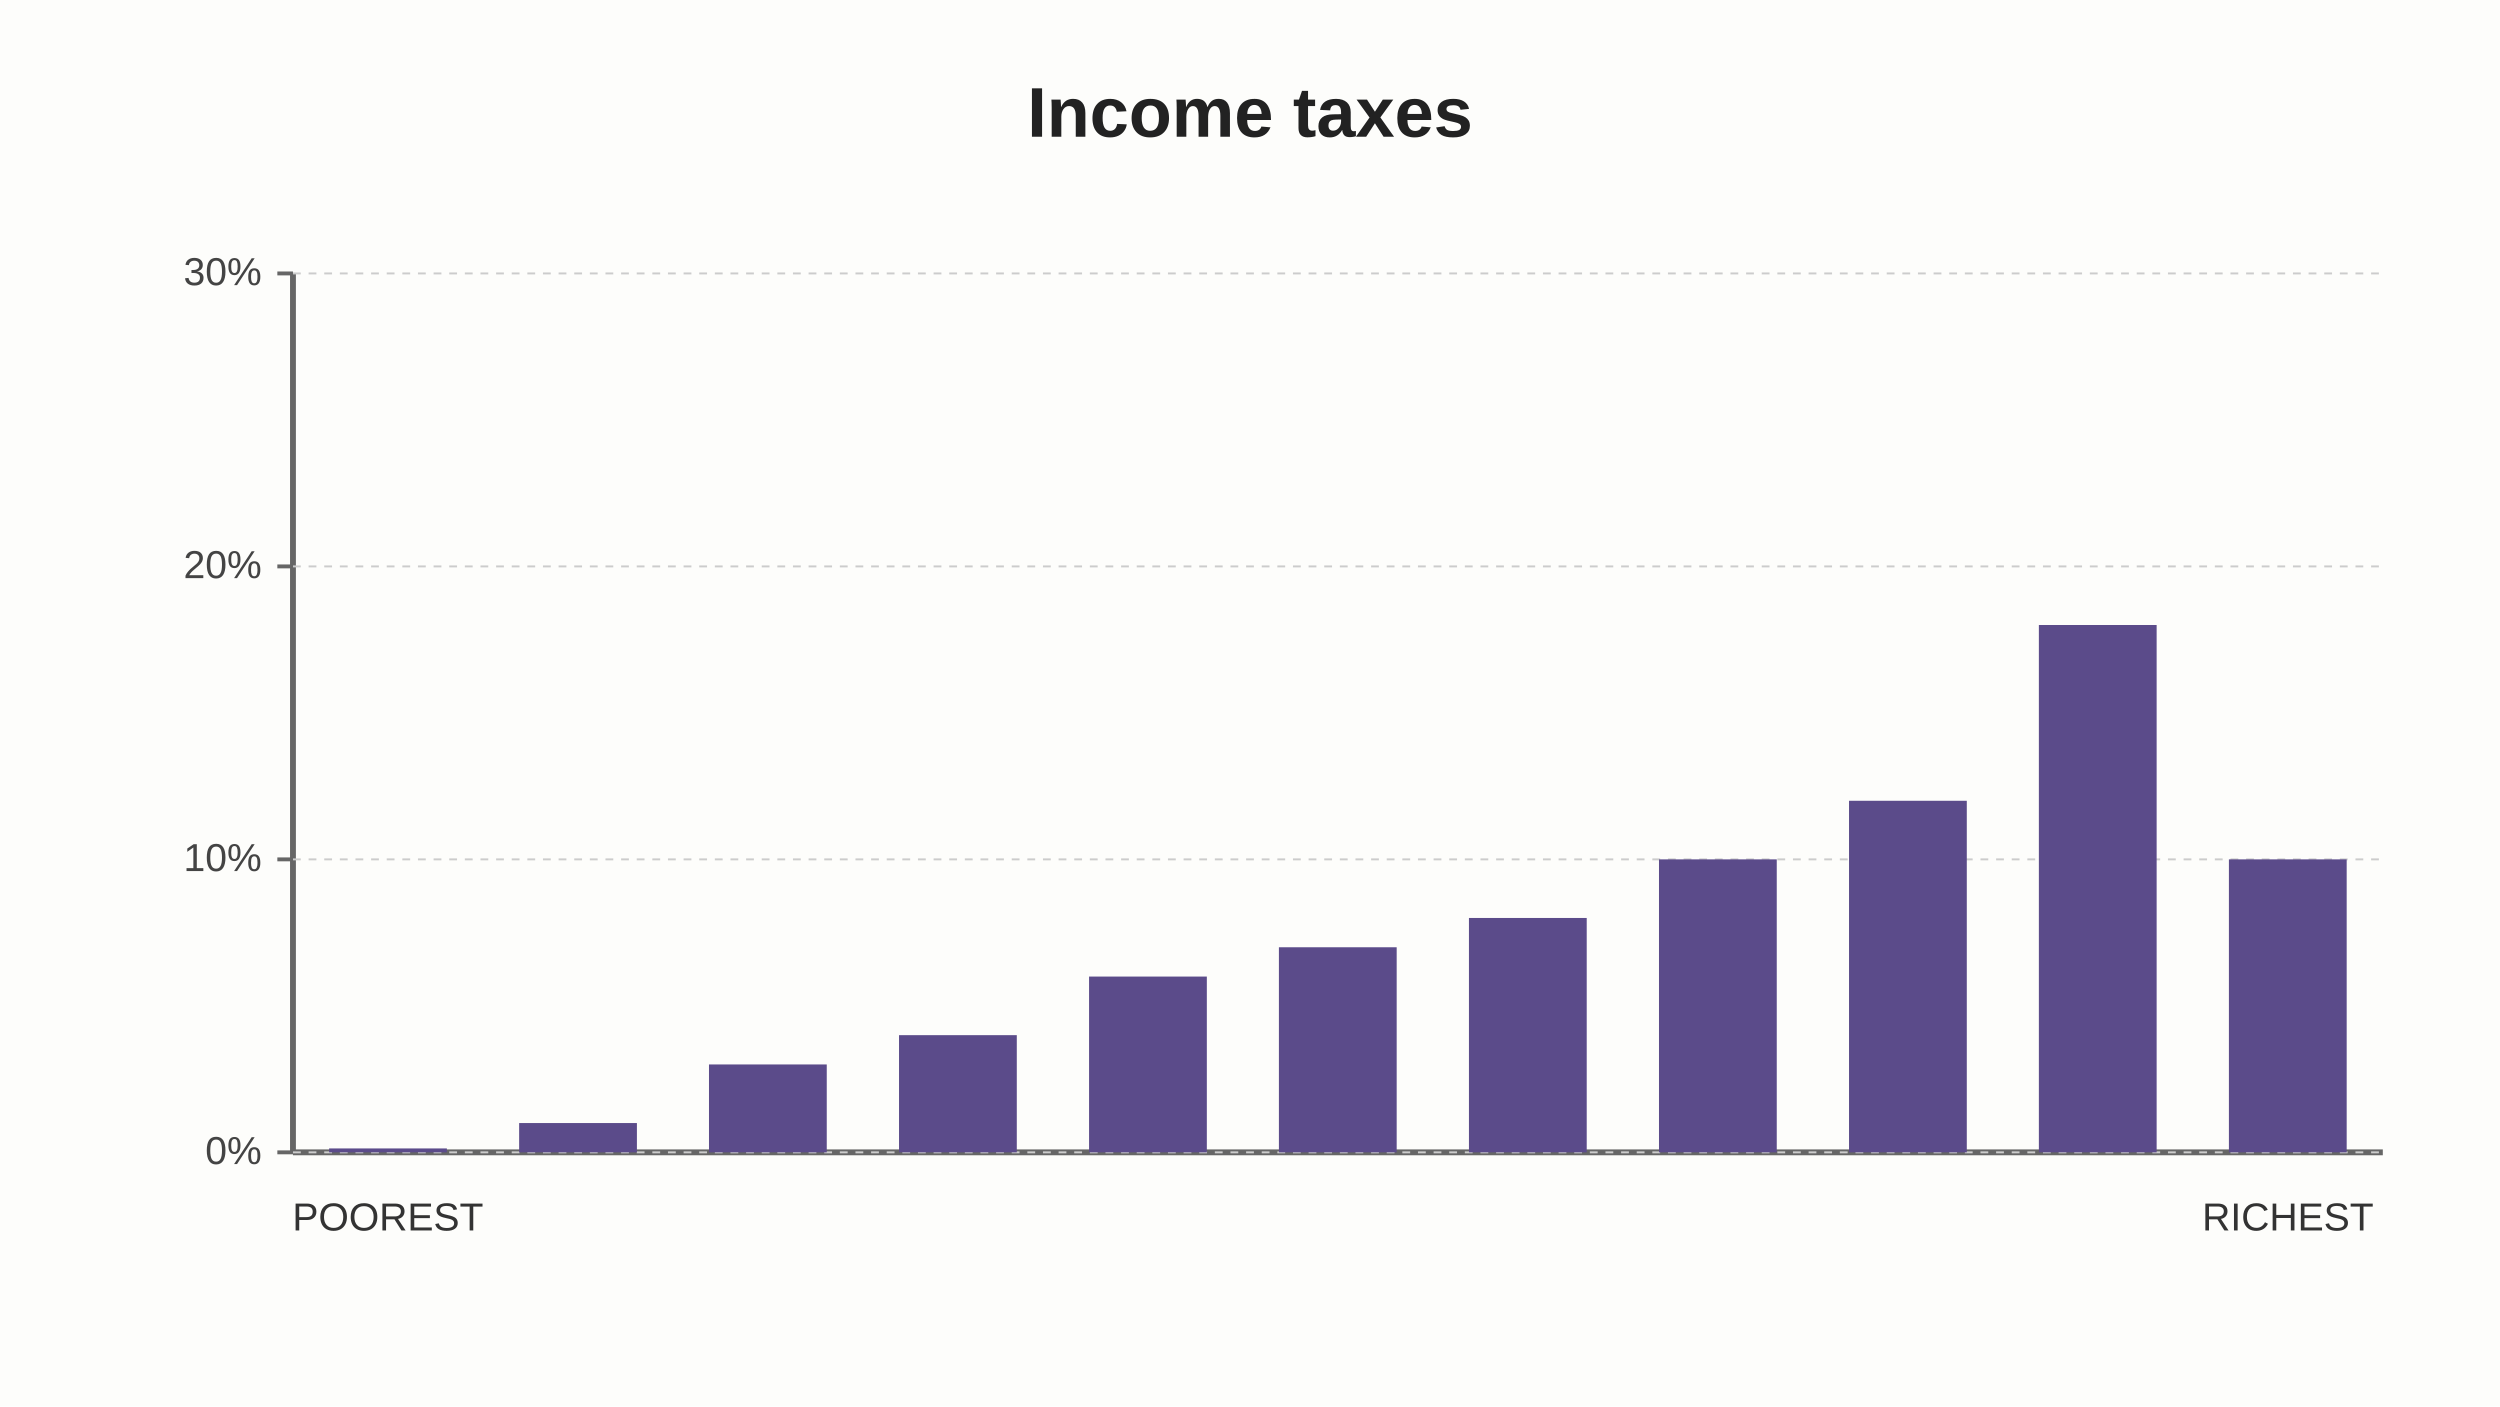
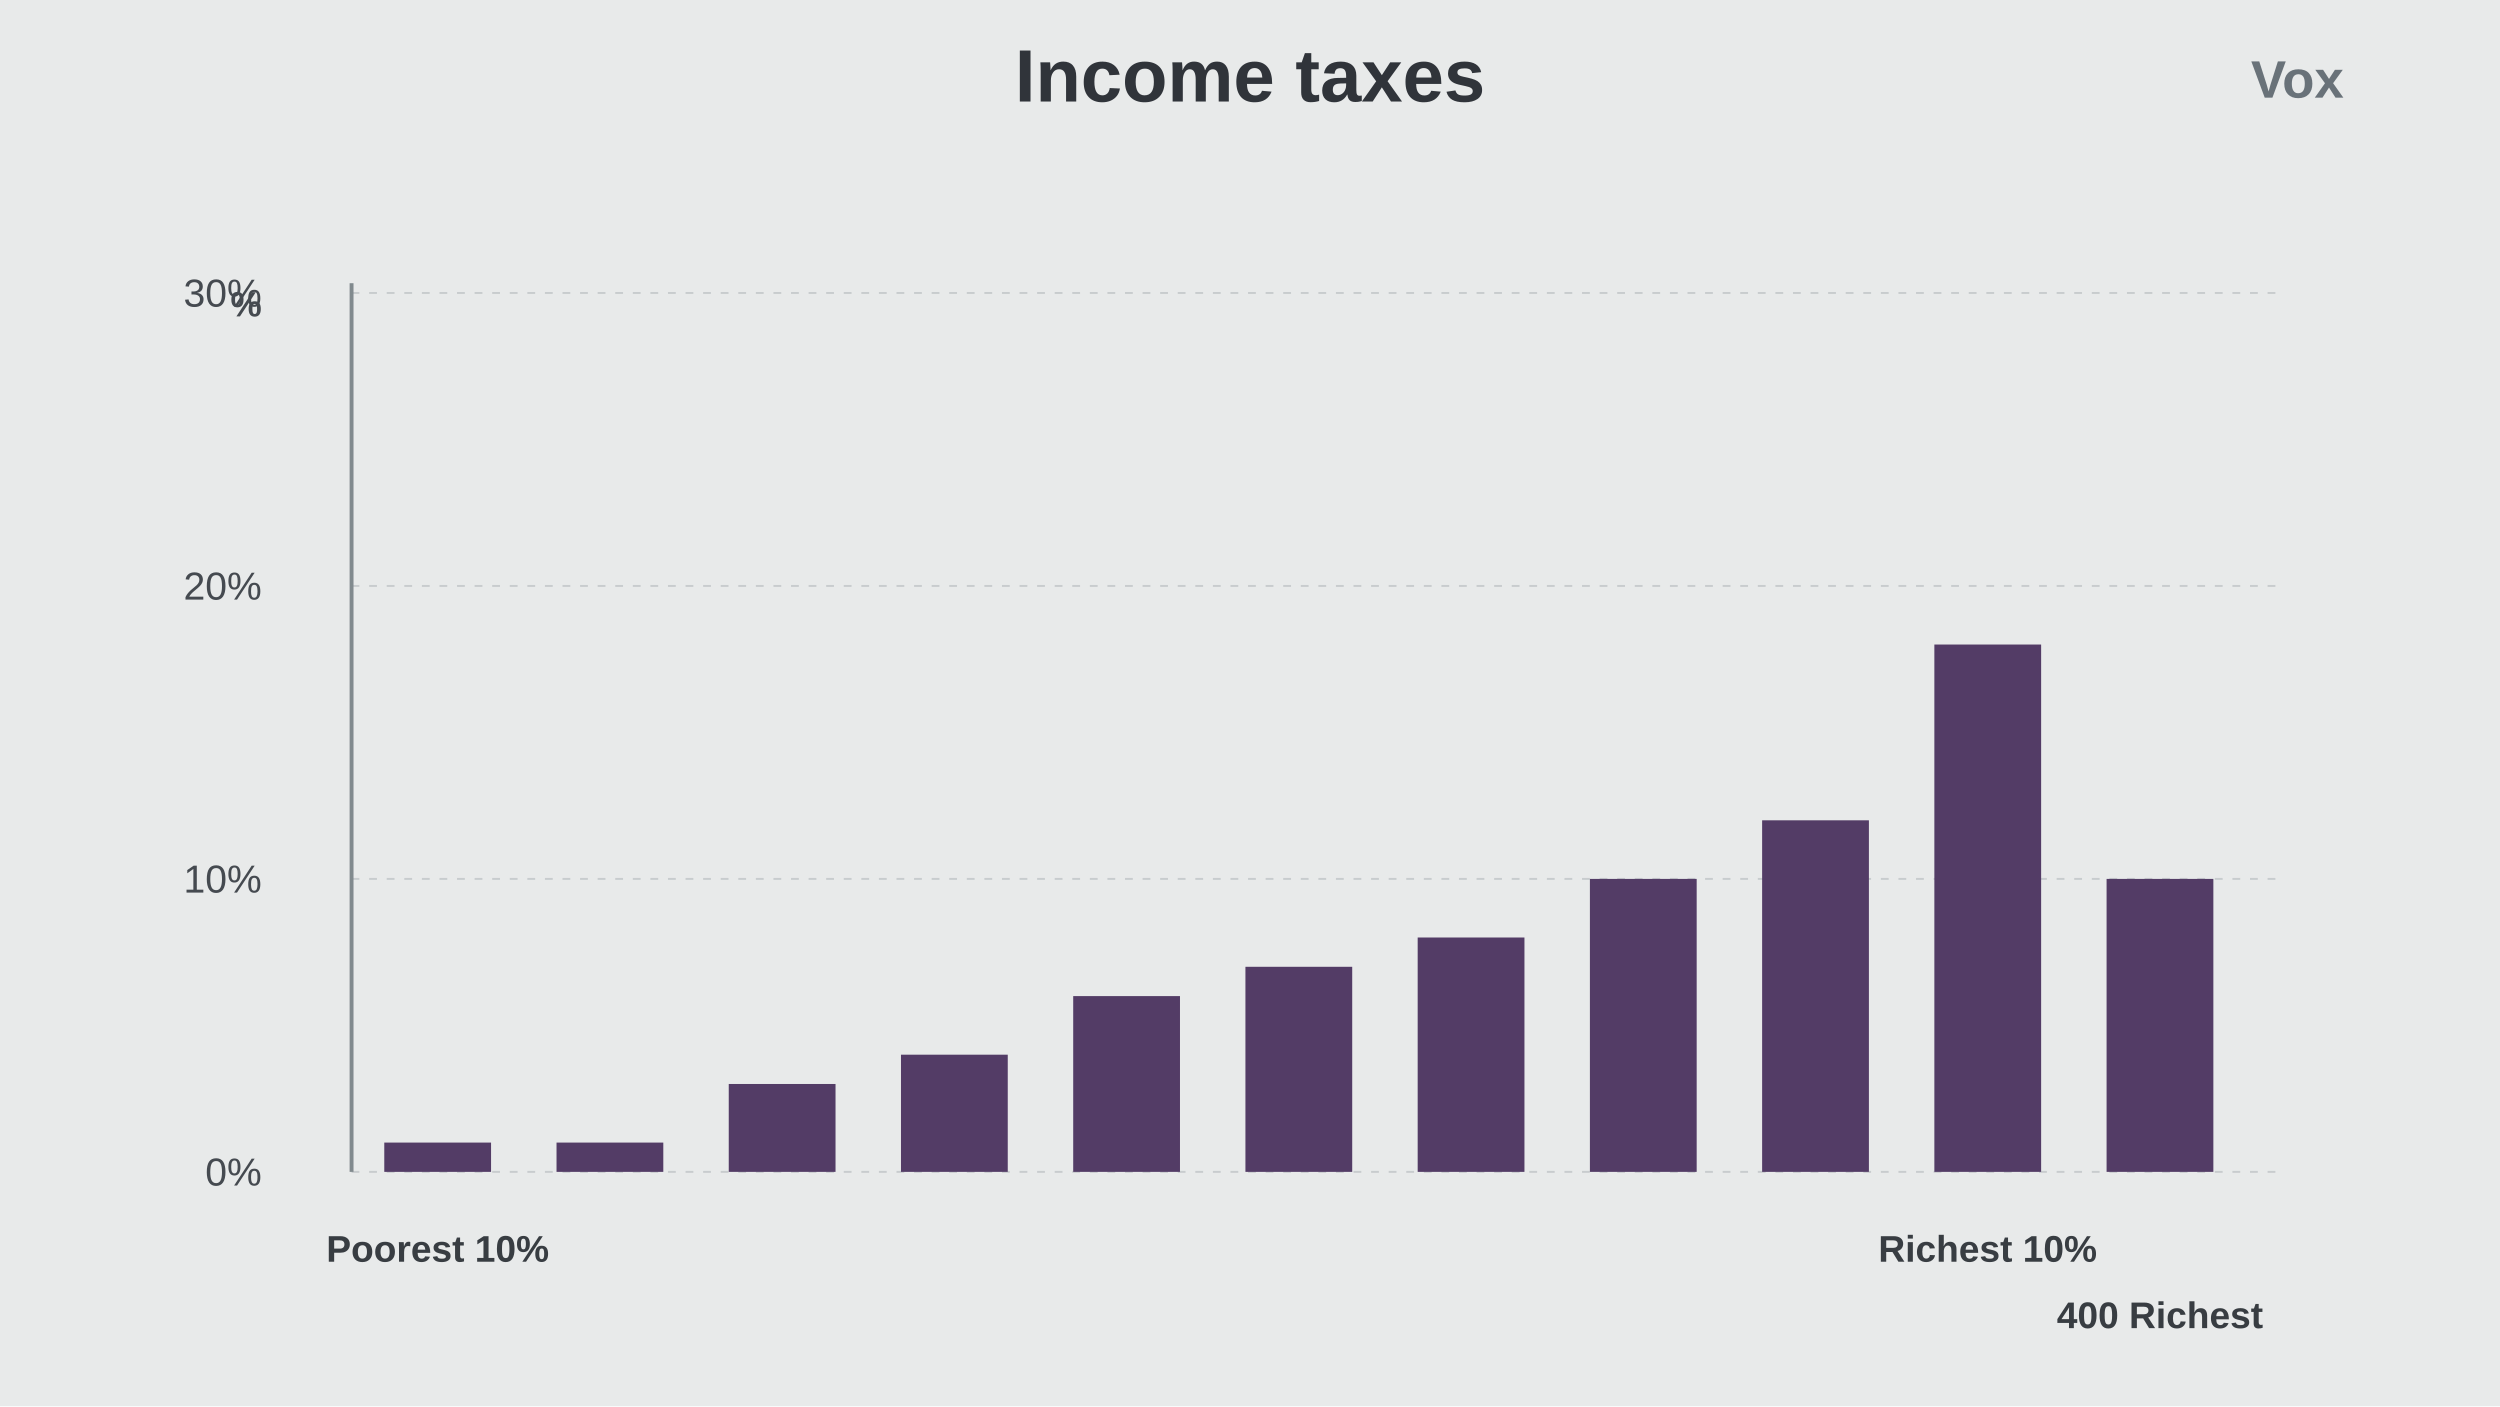
- <svg xmlns="http://www.w3.org/2000/svg" width="1280" height="720" viewBox="0 0 1280 720" data-role="semantic-chart" data-generator="datavideo.semantic_render_v1">
-   <rect id="scene-background-fill" data-role="background-fill" x="0" y="0" width="1280" height="720" fill="#fdfdfb" />
-   <text id="chart-title" data-role="title" x="640.0" y="70" text-anchor="middle" font-family="Arial, sans-serif" font-size="36" font-weight="700" fill="#222222">Income taxes</text>
-   <g id="chart-plot" data-role="plot">
-     <line data-role="axis" x1="150.0" y1="590.0" x2="1220.0" y2="590.0" stroke="#666666" stroke-width="3" />
-     <line data-role="axis" x1="150.0" y1="140.0" x2="150.0" y2="590.0" stroke="#666666" stroke-width="3" />
-     <line data-role="gridline" x1="150.0" y1="590.0" x2="1220.0" y2="590.0" stroke="#cccccc" stroke-width="1" stroke-dasharray="4,4" />
-     <line data-role="tick" x1="142.0" y1="590.0" x2="150.0" y2="590.0" stroke="#666666" stroke-width="2" />
-     <text data-role="tick-label" x="134.0" y="596.0" text-anchor="end" font-family="Arial, sans-serif" font-size="20" fill="#444444">0%</text>
-     <line data-role="gridline" x1="150.0" y1="440.0" x2="1220.0" y2="440.0" stroke="#cccccc" stroke-width="1" stroke-dasharray="4,4" />
-     <line data-role="tick" x1="142.0" y1="440.0" x2="150.0" y2="440.0" stroke="#666666" stroke-width="2" />
-     <text data-role="tick-label" x="134.0" y="446.0" text-anchor="end" font-family="Arial, sans-serif" font-size="20" fill="#444444">10%</text>
-     <line data-role="gridline" x1="150.0" y1="290.0" x2="1220.0" y2="290.0" stroke="#cccccc" stroke-width="1" stroke-dasharray="4,4" />
-     <line data-role="tick" x1="142.0" y1="290.0" x2="150.0" y2="290.0" stroke="#666666" stroke-width="2" />
-     <text data-role="tick-label" x="134.0" y="296.0" text-anchor="end" font-family="Arial, sans-serif" font-size="20" fill="#444444">20%</text>
-     <line data-role="gridline" x1="150.0" y1="140.0" x2="1220.0" y2="140.0" stroke="#cccccc" stroke-width="1" stroke-dasharray="4,4" />
-     <line data-role="tick" x1="142.0" y1="140.0" x2="150.0" y2="140.0" stroke="#666666" stroke-width="2" />
-     <text data-role="tick-label" x="134.0" y="146.0" text-anchor="end" font-family="Arial, sans-serif" font-size="20" fill="#444444">30%</text>
-     <g id="entity-bar-1" data-role="entity" data-entity-id="bar-1" data-label="POOREST">
-       <rect id="bar-1-bar" data-role="bar" data-entity-id="bar-1" data-value="0" x="168.5" y="588.0" width="60.3" height="2.0" fill="#5B4B8A" data-animation-property="height" data-anchor="bottom" data-animation-axis="y" data-orientation="vertical" />
-     </g>
-     <g id="entity-bar-2" data-role="entity" data-entity-id="bar-2" data-label="Group 2">
-       <rect id="bar-2-bar" data-role="bar" data-entity-id="bar-2" data-value="1" x="265.8" y="575.0" width="60.3" height="15.0" fill="#5B4B8A" data-animation-property="height" data-anchor="bottom" data-animation-axis="y" data-orientation="vertical" />
-     </g>
-     <g id="entity-bar-3" data-role="entity" data-entity-id="bar-3" data-label="Group 3">
-       <rect id="bar-3-bar" data-role="bar" data-entity-id="bar-3" data-value="3" x="363.0" y="545.0" width="60.3" height="45.0" fill="#5B4B8A" data-animation-property="height" data-anchor="bottom" data-animation-axis="y" data-orientation="vertical" />
-     </g>
-     <g id="entity-bar-4" data-role="entity" data-entity-id="bar-4" data-label="Group 4">
-       <rect id="bar-4-bar" data-role="bar" data-entity-id="bar-4" data-value="4" x="460.3" y="530.0" width="60.3" height="60.0" fill="#5B4B8A" data-animation-property="height" data-anchor="bottom" data-animation-axis="y" data-orientation="vertical" />
-     </g>
-     <g id="entity-bar-5" data-role="entity" data-entity-id="bar-5" data-label="Group 5">
-       <rect id="bar-5-bar" data-role="bar" data-entity-id="bar-5" data-value="6" x="557.6" y="500.0" width="60.3" height="90.0" fill="#5B4B8A" data-animation-property="height" data-anchor="bottom" data-animation-axis="y" data-orientation="vertical" />
-     </g>
-     <g id="entity-bar-6" data-role="entity" data-entity-id="bar-6" data-label="Group 6">
-       <rect id="bar-6-bar" data-role="bar" data-entity-id="bar-6" data-value="7" x="654.8" y="485.0" width="60.3" height="105.0" fill="#5B4B8A" data-animation-property="height" data-anchor="bottom" data-animation-axis="y" data-orientation="vertical" />
-     </g>
-     <g id="entity-bar-7" data-role="entity" data-entity-id="bar-7" data-label="Group 7">
-       <rect id="bar-7-bar" data-role="bar" data-entity-id="bar-7" data-value="8" x="752.1" y="470.0" width="60.3" height="120.0" fill="#5B4B8A" data-animation-property="height" data-anchor="bottom" data-animation-axis="y" data-orientation="vertical" />
-     </g>
-     <g id="entity-bar-8" data-role="entity" data-entity-id="bar-8" data-label="Group 8">
-       <rect id="bar-8-bar" data-role="bar" data-entity-id="bar-8" data-value="10" x="849.4" y="440.0" width="60.3" height="150.0" fill="#5B4B8A" data-animation-property="height" data-anchor="bottom" data-animation-axis="y" data-orientation="vertical" />
-     </g>
-     <g id="entity-bar-9" data-role="entity" data-entity-id="bar-9" data-label="Group 9">
-       <rect id="bar-9-bar" data-role="bar" data-entity-id="bar-9" data-value="12" x="946.7" y="410.0" width="60.3" height="180.0" fill="#5B4B8A" data-animation-property="height" data-anchor="bottom" data-animation-axis="y" data-orientation="vertical" />
-     </g>
-     <g id="entity-bar-10" data-role="entity" data-entity-id="bar-10" data-label="Group 10">
-       <rect id="bar-10-bar" data-role="bar" data-entity-id="bar-10" data-value="18" x="1043.9" y="320.0" width="60.3" height="270.0" fill="#5B4B8A" data-animation-property="height" data-anchor="bottom" data-animation-axis="y" data-orientation="vertical" />
-     </g>
-     <g id="entity-bar-11" data-role="entity" data-entity-id="bar-11" data-label="RICHEST">
-       <rect id="bar-11-bar" data-role="bar" data-entity-id="bar-11" data-value="10" x="1141.2" y="440.0" width="60.3" height="150.0" fill="#5B4B8A" data-animation-property="height" data-anchor="bottom" data-animation-axis="y" data-orientation="vertical" />
-     </g>
-     <text data-role="category-label" x="198.6" y="630.0" text-anchor="middle" font-family="Arial, sans-serif" font-size="20" fill="#333333">POOREST</text>
-     <text data-role="category-label" x="1171.4" y="630.0" text-anchor="middle" font-family="Arial, sans-serif" font-size="20" fill="#333333">RICHEST</text>
-   </g>
+ <svg xmlns="http://www.w3.org/2000/svg" width="1280" height="720" viewBox="0 0 1280 720" data-role="semantic-chart">
+   <rect data-role="background" width="1280" height="720" fill="#E8EAEA" />
+   <text x="640" y="52" text-anchor="middle" font-family="Arial, Helvetica, sans-serif" font-size="38" font-weight="700" fill="#30343A">Income taxes</text>
+   <text x="1200" y="50" text-anchor="end" font-family="Arial, Helvetica, sans-serif" font-size="27" font-weight="700" fill="#697279">Vox</text>
+   <text x="134" y="162" text-anchor="end" font-family="Arial, Helvetica, sans-serif" font-size="18" font-weight="700" fill="#454A50">%</text>
+   <line x1="180" y1="600" x2="1170" y2="600" stroke="#C8CCCE" stroke-width="1" stroke-dasharray="4 5" />
+   <text x="134" y="607" text-anchor="end" font-family="Arial, Helvetica, sans-serif" font-size="20" fill="#454A50">0%</text>
+   <line x1="180" y1="450" x2="1170" y2="450" stroke="#C8CCCE" stroke-width="1" stroke-dasharray="4 5" />
+   <text x="134" y="457" text-anchor="end" font-family="Arial, Helvetica, sans-serif" font-size="20" fill="#454A50">10%</text>
+   <line x1="180" y1="300" x2="1170" y2="300" stroke="#C8CCCE" stroke-width="1" stroke-dasharray="4 5" />
+   <text x="134" y="307" text-anchor="end" font-family="Arial, Helvetica, sans-serif" font-size="20" fill="#454A50">20%</text>
+   <line x1="180" y1="150" x2="1170" y2="150" stroke="#C8CCCE" stroke-width="1" stroke-dasharray="4 5" />
+   <text x="134" y="157" text-anchor="end" font-family="Arial, Helvetica, sans-serif" font-size="20" fill="#454A50">30%</text>
+   <line x1="180" y1="145" x2="180" y2="600" stroke="#818A8E" stroke-width="2" />
+   <rect data-role="bar" data-entity-id="poorest-10%" data-value="1" data-unit="%" x="196.75" y="585.00" width="54.67" height="15.00" fill="#533C66" />
+   <rect data-role="bar" data-entity-id="second-10%" data-value="1" data-unit="%" x="284.94" y="585.00" width="54.67" height="15.00" fill="#533C66" />
+   <rect data-role="bar" data-entity-id="third-10%" data-value="3" data-unit="%" x="373.12" y="555.00" width="54.67" height="45.00" fill="#533C66" />
+   <rect data-role="bar" data-entity-id="fourth-10%" data-value="4" data-unit="%" x="461.30" y="540.00" width="54.67" height="60.00" fill="#533C66" />
+   <rect data-role="bar" data-entity-id="fifth-10%" data-value="6" data-unit="%" x="549.48" y="510.00" width="54.67" height="90.00" fill="#533C66" />
+   <rect data-role="bar" data-entity-id="sixth-10%" data-value="7" data-unit="%" x="637.66" y="495.00" width="54.67" height="105.00" fill="#533C66" />
+   <rect data-role="bar" data-entity-id="seventh-10%" data-value="8" data-unit="%" x="725.85" y="480.00" width="54.67" height="120.00" fill="#533C66" />
+   <rect data-role="bar" data-entity-id="eighth-10%" data-value="10" data-unit="%" x="814.03" y="450.00" width="54.67" height="150.00" fill="#533C66" />
+   <rect data-role="bar" data-entity-id="ninth-10%" data-value="12" data-unit="%" x="902.21" y="420.00" width="54.67" height="180.00" fill="#533C66" />
+   <rect data-role="bar" data-entity-id="richest-10%" data-value="18" data-unit="%" x="990.39" y="330.00" width="54.67" height="270.00" fill="#533C66" />
+   <rect data-role="bar" data-entity-id="400-richest" data-value="10" data-unit="%" x="1078.57" y="450.00" width="54.67" height="150.00" fill="#533C66" />
+   <text x="224.1" y="646" text-anchor="middle" font-family="Arial, Helvetica, sans-serif" font-size="19" font-weight="700" fill="#383D42">Poorest 10%</text>
+   <text x="1017.7" y="646" text-anchor="middle" font-family="Arial, Helvetica, sans-serif" font-size="19" font-weight="700" fill="#383D42">Richest 10%</text>
+   <text x="1105.9" y="680" text-anchor="middle" font-family="Arial, Helvetica, sans-serif" font-size="19" font-weight="700" fill="#383D42">400 Richest</text>
</svg>
